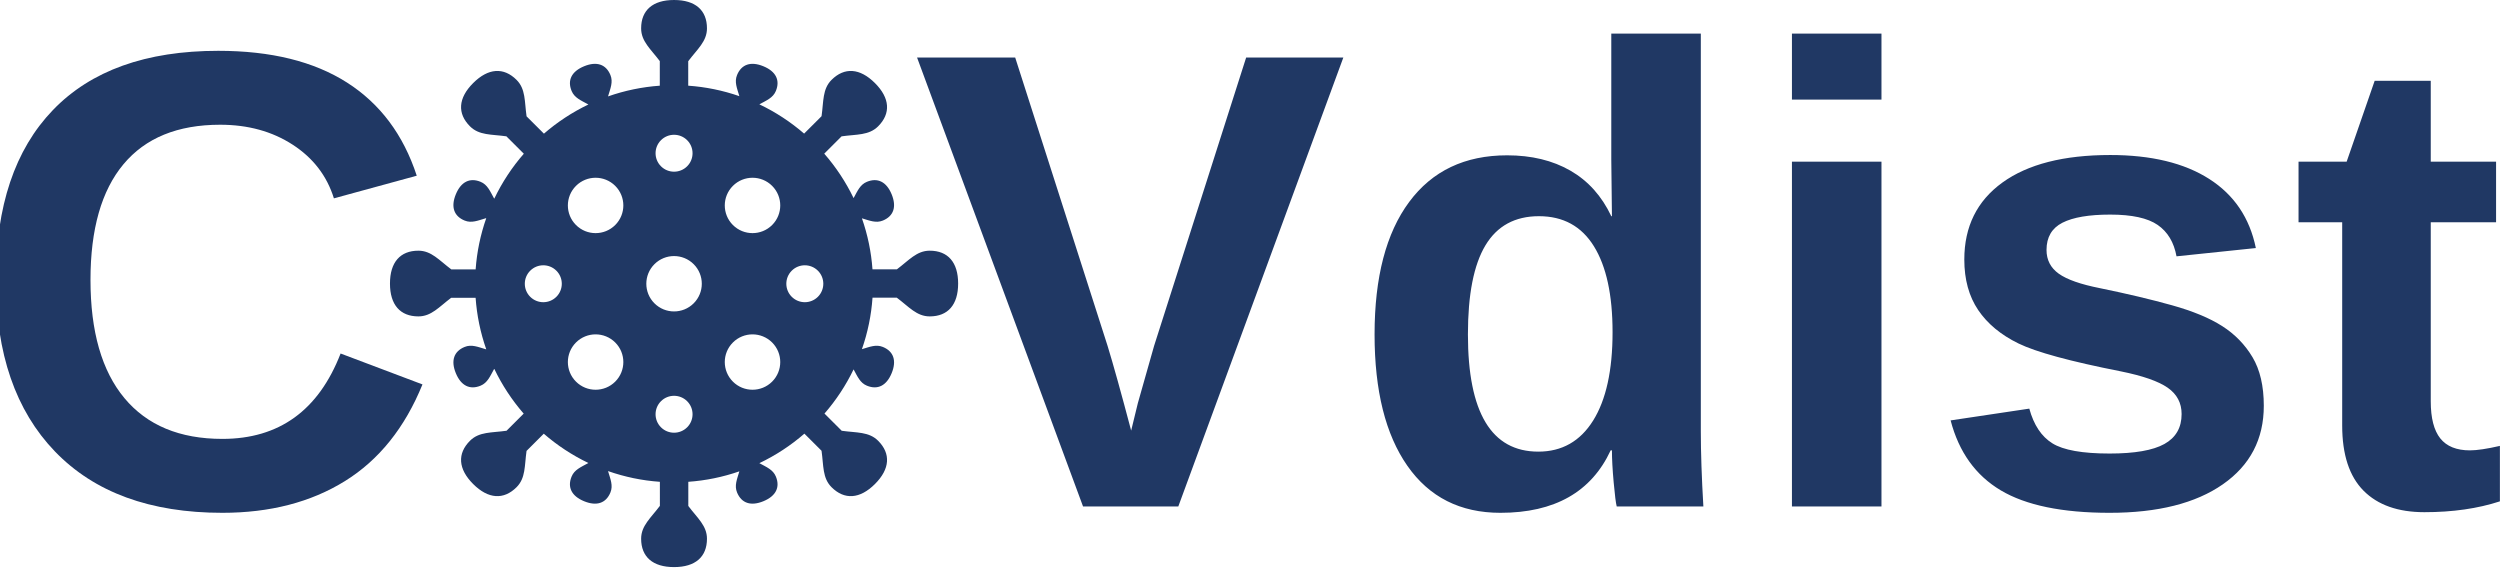
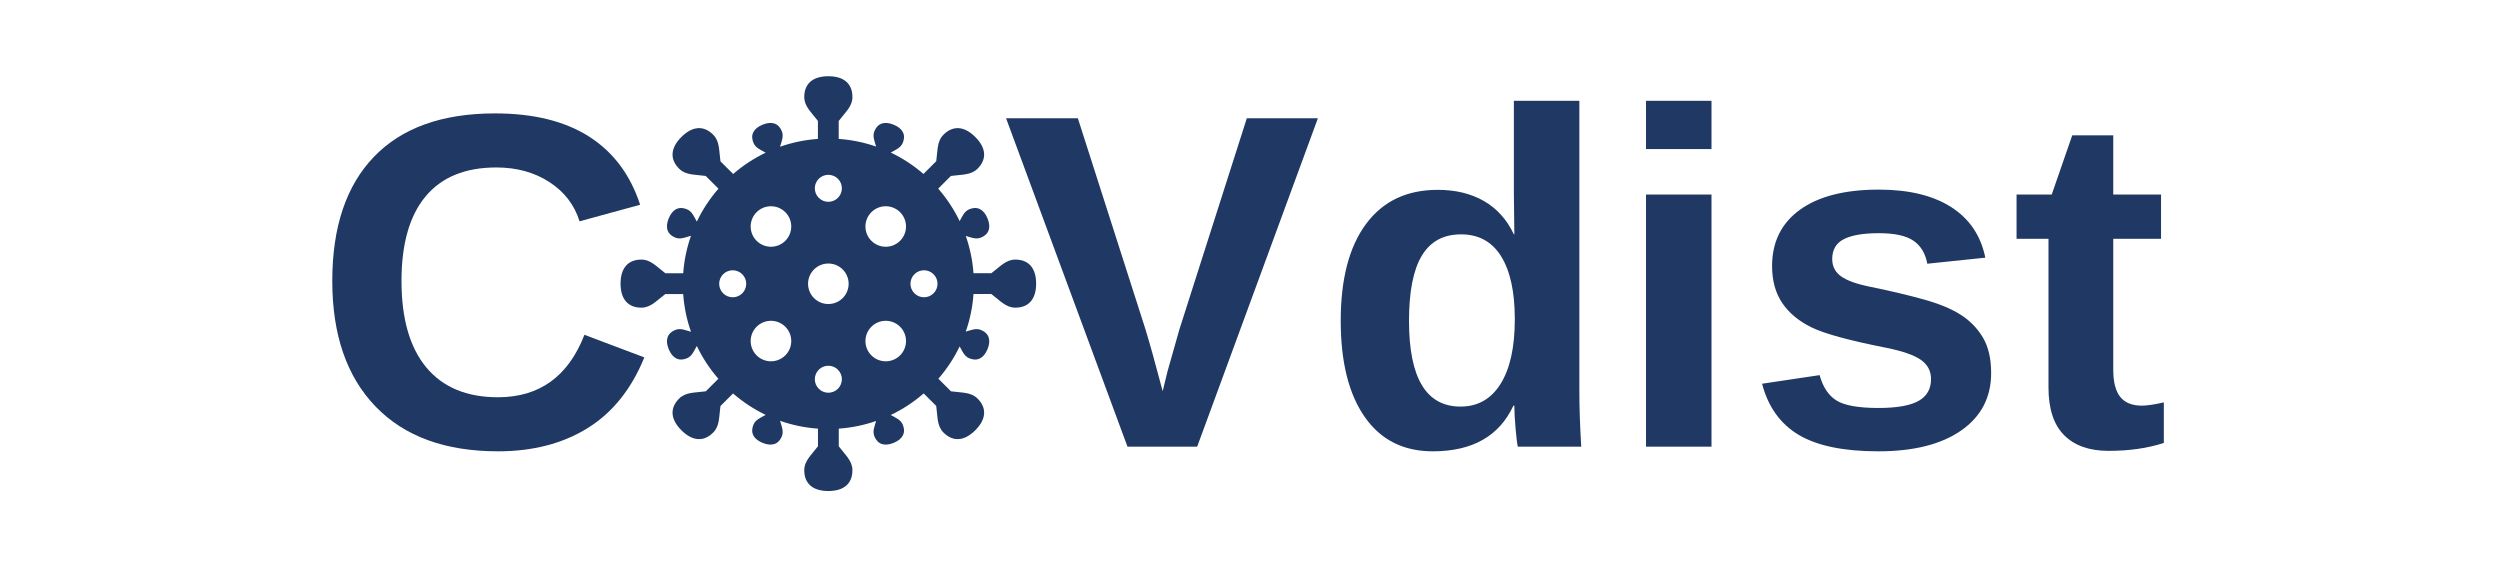
- <svg xmlns="http://www.w3.org/2000/svg" width="100%" height="100%" viewBox="0 0 1931 439" version="1.1" xml:space="preserve" style="fill-rule:evenodd;clip-rule:evenodd;stroke-linejoin:round;stroke-miterlimit:2;">
-   <g transform="matrix(1,0,0,1,-330.871,-253.827)">
-     <g transform="matrix(1,0,0,1,-728,-261)">
-       <g transform="matrix(1,0,0,1,1035,906)">
+ <svg xmlns="http://www.w3.org/2000/svg" width="100%" height="100%" viewBox="0 0 2640 600" version="1.1" xml:space="preserve" style="fill-rule:evenodd;clip-rule:evenodd;stroke-linejoin:round;stroke-miterlimit:2;">
+   <g transform="matrix(1,0,0,1,23.219,-173.327)">
+     <g transform="matrix(1,0,0,1,307,645)">
+       <g>
        <text x="0px" y="0px" style="font-family:'Arial-BoldMT', 'Arial', sans-serif;font-weight:700;font-size:504px;fill:rgb(32,56,100);">C</text>
      </g>
    </g>
-     <g transform="matrix(1,0,0,1,-728,-261)">
-       <g transform="matrix(1,0,0,1,1763.75,906)">
+     <g transform="matrix(1,0,0,1,1035.75,645)">
+       <g>
        <text x="0px" y="0px" style="font-family:'Arial-BoldMT', 'Arial', sans-serif;font-weight:700;font-size:504px;fill:rgb(32,56,100);">Vdist</text>
      </g>
    </g>
-     <g transform="matrix(1,0,0,1,-728,-261)">
-       <g transform="matrix(1.0019,0,0,1,1316,471)">
+     <g transform="matrix(1.0019,0,0,1,588,210)">
+       <g>
        <g>
          <g>
            <path d="M273.935,91.113C280.963,81.755 288.387,75.785 288.387,65.743C288.387,51.728 279.448,43.827 263.01,43.827C246.573,43.827 237.633,51.728 237.633,65.743C237.633,75.753 245.01,81.719 252.019,91.024L252.022,110.014C238.409,110.973 224.988,113.757 212.117,118.291C213.948,112.029 216.167,107.149 213.954,101.768C210.556,93.505 203.369,91.014 193.677,95C183.985,98.986 180.63,105.813 184.029,114.077C186.231,119.432 191.209,121.347 196.885,124.485L196.918,124.567C184.559,130.509 173.05,138.077 162.696,147.069L149.308,133.687C147.66,122.1 148.69,112.628 141.588,105.526C131.679,95.616 119.77,96.35 108.147,107.974C96.524,119.596 95.79,131.505 105.7,141.415C112.777,148.493 122.209,147.495 133.743,149.119L147.19,162.56C138.085,173.025 130.439,184.674 124.457,197.19L124.259,197.108C121.122,191.434 119.206,186.457 113.851,184.254C105.587,180.855 98.761,184.21 94.775,193.902C90.789,203.594 93.28,210.781 101.544,214.18C106.925,216.393 111.807,214.171 118.072,212.34L118.212,212.398C113.749,225.148 111.002,238.436 110.044,251.911L91.288,251.914C81.93,244.885 75.959,237.459 65.917,237.459C51.902,237.459 44.001,246.399 44.001,262.837C44.001,279.274 51.902,288.214 65.917,288.214C75.926,288.214 81.891,280.838 91.196,273.831L110.024,273.827C110.967,287.387 113.721,300.76 118.212,313.589L118.072,313.646C111.807,311.815 106.925,309.593 101.543,311.807C93.28,315.205 90.789,322.392 94.775,332.084C98.761,341.776 105.587,345.131 113.851,341.732C119.206,339.53 121.121,334.553 124.259,328.878L124.457,328.797C130.417,341.265 138.03,352.874 147.089,363.31L133.866,376.539C122.276,378.187 112.802,377.157 105.7,384.259C95.79,394.17 96.524,406.077 108.147,417.701C119.77,429.324 131.679,430.059 141.588,420.147C148.666,413.071 147.669,403.637 149.292,392.103L162.577,378.814C172.961,387.852 184.511,395.454 196.918,401.419L196.883,401.503C191.209,404.64 186.231,406.555 184.029,411.91C180.629,420.174 183.984,427 193.677,430.987C203.369,434.973 210.556,432.482 213.954,424.218C216.167,418.838 213.948,413.958 212.116,407.695C225.007,412.236 238.45,415.022 252.084,415.977L252.087,434.56C245.058,443.918 237.633,449.888 237.633,459.931C237.633,473.947 246.572,481.848 263.01,481.848C279.447,481.848 288.387,473.947 288.387,459.931C288.387,449.922 281.011,443.957 274.004,434.652L274,415.973C287.421,415.025 300.657,412.305 313.363,407.882C311.543,414.053 309.391,418.893 311.582,424.218C314.98,432.482 322.166,434.973 331.859,430.987C341.551,427 344.906,420.174 341.507,411.91C339.321,406.595 334.401,404.668 328.778,401.571C341.328,395.577 353.007,387.91 363.496,378.778L376.713,391.991C378.36,403.576 377.332,413.047 384.432,420.147C394.343,430.059 406.251,429.324 417.874,417.701C429.497,406.078 430.232,394.17 420.321,384.259C413.243,377.181 403.809,378.179 392.274,376.555L378.981,363.267C387.944,352.939 395.49,341.462 401.419,329.141C404.472,334.705 406.413,339.565 411.685,341.732C419.949,345.132 426.775,341.777 430.762,332.084C434.748,322.392 432.256,315.205 423.993,311.807C418.721,309.639 413.923,311.726 407.839,313.533C412.325,300.702 415.074,287.327 416.012,273.766L434.735,273.762C444.093,280.79 450.063,288.214 460.104,288.214C474.12,288.214 482.021,279.274 482.021,262.837C482.021,246.399 474.12,237.459 460.104,237.459C450.095,237.459 444.129,244.837 434.823,251.845L415.984,251.849C415.023,238.415 412.284,225.167 407.839,212.454C413.923,214.261 418.721,216.348 423.993,214.18C432.256,210.781 434.747,203.595 430.762,193.903C426.776,184.21 419.949,180.855 411.685,184.255C406.413,186.423 404.472,191.282 401.42,196.847C395.448,184.439 387.839,172.89 378.795,162.507L392.16,149.135C403.748,147.487 413.22,148.517 420.321,141.415C430.232,131.505 429.497,119.596 417.874,107.974C406.251,96.351 394.343,95.616 384.432,105.526C377.354,112.605 378.353,122.04 376.727,133.576L363.285,147.025C352.85,137.974 341.244,130.369 328.779,124.415C334.401,121.319 339.321,119.391 341.507,114.076C344.906,105.812 341.551,98.986 331.859,94.999C322.167,91.013 314.98,93.505 311.582,101.768C309.392,107.094 311.543,111.933 313.363,118.104C300.637,113.674 287.381,110.951 273.939,110.009L273.935,91.113ZM172.29,273.074C166.723,278.641 157.696,278.641 152.129,273.074C146.562,267.506 146.562,258.48 152.13,252.912C157.696,247.345 166.723,247.345 172.29,252.912C177.858,258.479 177.858,267.505 172.291,273.073L172.29,273.074ZM217.653,338.598C209.302,346.949 195.762,346.95 187.411,338.598C179.06,330.247 179.06,316.707 187.411,308.357C195.762,300.005 209.302,300.005 217.653,308.356L217.653,308.357C226.004,316.707 226.004,330.247 217.653,338.598ZM217.653,217.631C209.302,225.982 195.762,225.982 187.41,217.631C179.06,209.28 179.06,195.74 187.41,187.389C195.762,179.037 209.302,179.037 217.653,187.389C226.004,195.74 226.004,209.279 217.653,217.631ZM273.096,373.881C267.529,379.448 258.502,379.448 252.935,373.881C247.368,368.313 247.368,359.286 252.935,353.719C258.503,348.152 267.529,348.152 273.096,353.719C278.664,359.287 278.664,368.313 273.096,373.881ZM353.742,252.912C359.309,247.345 368.335,247.345 373.903,252.912C379.471,258.48 379.471,267.507 373.903,273.074C368.336,278.641 359.309,278.641 353.742,273.074C348.174,267.507 348.174,258.48 353.742,252.912ZM308.38,187.389C316.731,179.038 330.27,179.038 338.621,187.389C346.972,195.74 346.971,209.28 338.621,217.631C330.269,225.982 316.73,225.982 308.38,217.631C300.028,209.281 300.027,195.742 308.377,187.391C308.378,187.39 308.378,187.389 308.379,187.389L308.38,187.389ZM308.38,308.357C316.73,300.005 330.27,300.006 338.621,308.357C346.971,316.708 346.971,330.247 338.621,338.598C330.27,346.948 316.73,346.948 308.38,338.598C300.028,330.248 300.028,316.709 308.378,308.358L308.379,308.357L308.38,308.357ZM278.137,278.114C269.785,286.466 256.246,286.465 247.894,278.114C239.544,269.763 239.544,256.223 247.895,247.872C256.246,239.521 269.785,239.521 278.137,247.872C286.488,256.223 286.489,269.762 278.138,278.114L278.137,278.114ZM273.096,172.267C267.529,177.835 258.503,177.835 252.935,172.267C247.368,166.7 247.368,157.673 252.935,152.107C258.503,146.539 267.529,146.539 273.096,152.107C278.664,157.673 278.664,166.7 273.097,172.267L273.096,172.267Z" style="fill:rgb(32,56,100);fill-rule:nonzero;" />
          </g>
        </g>
      </g>
    </g>
  </g>
</svg>
